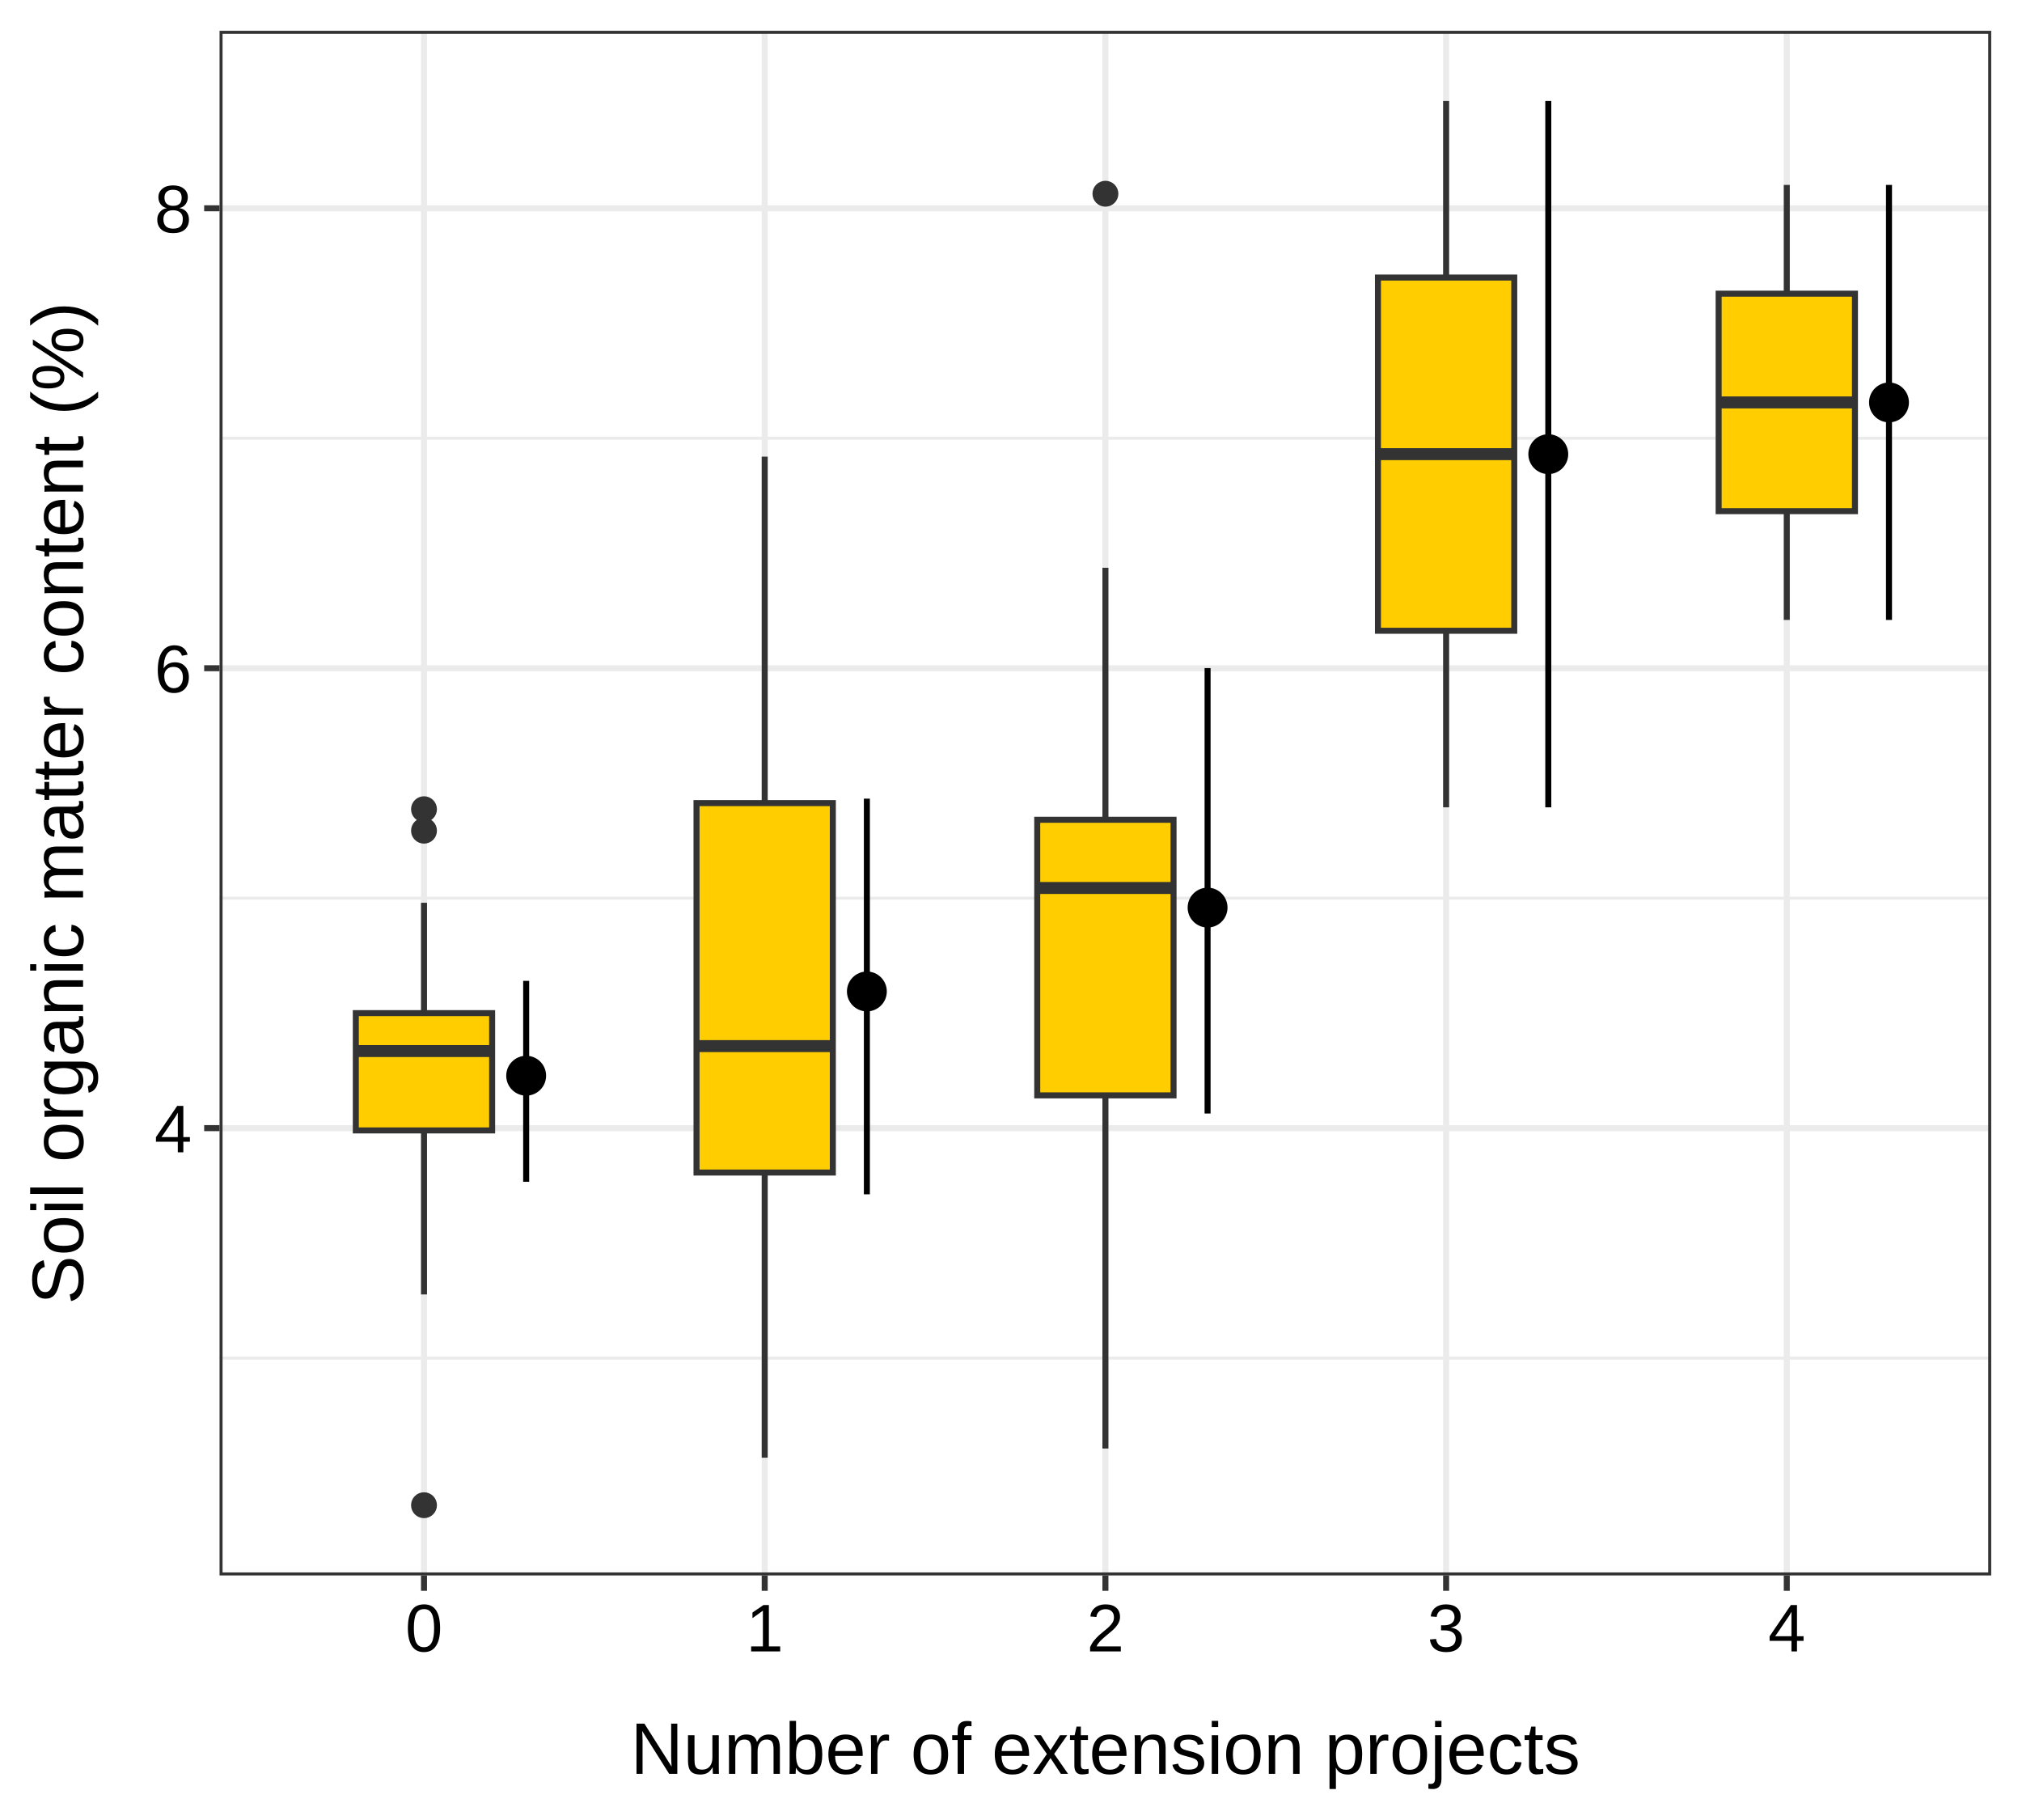
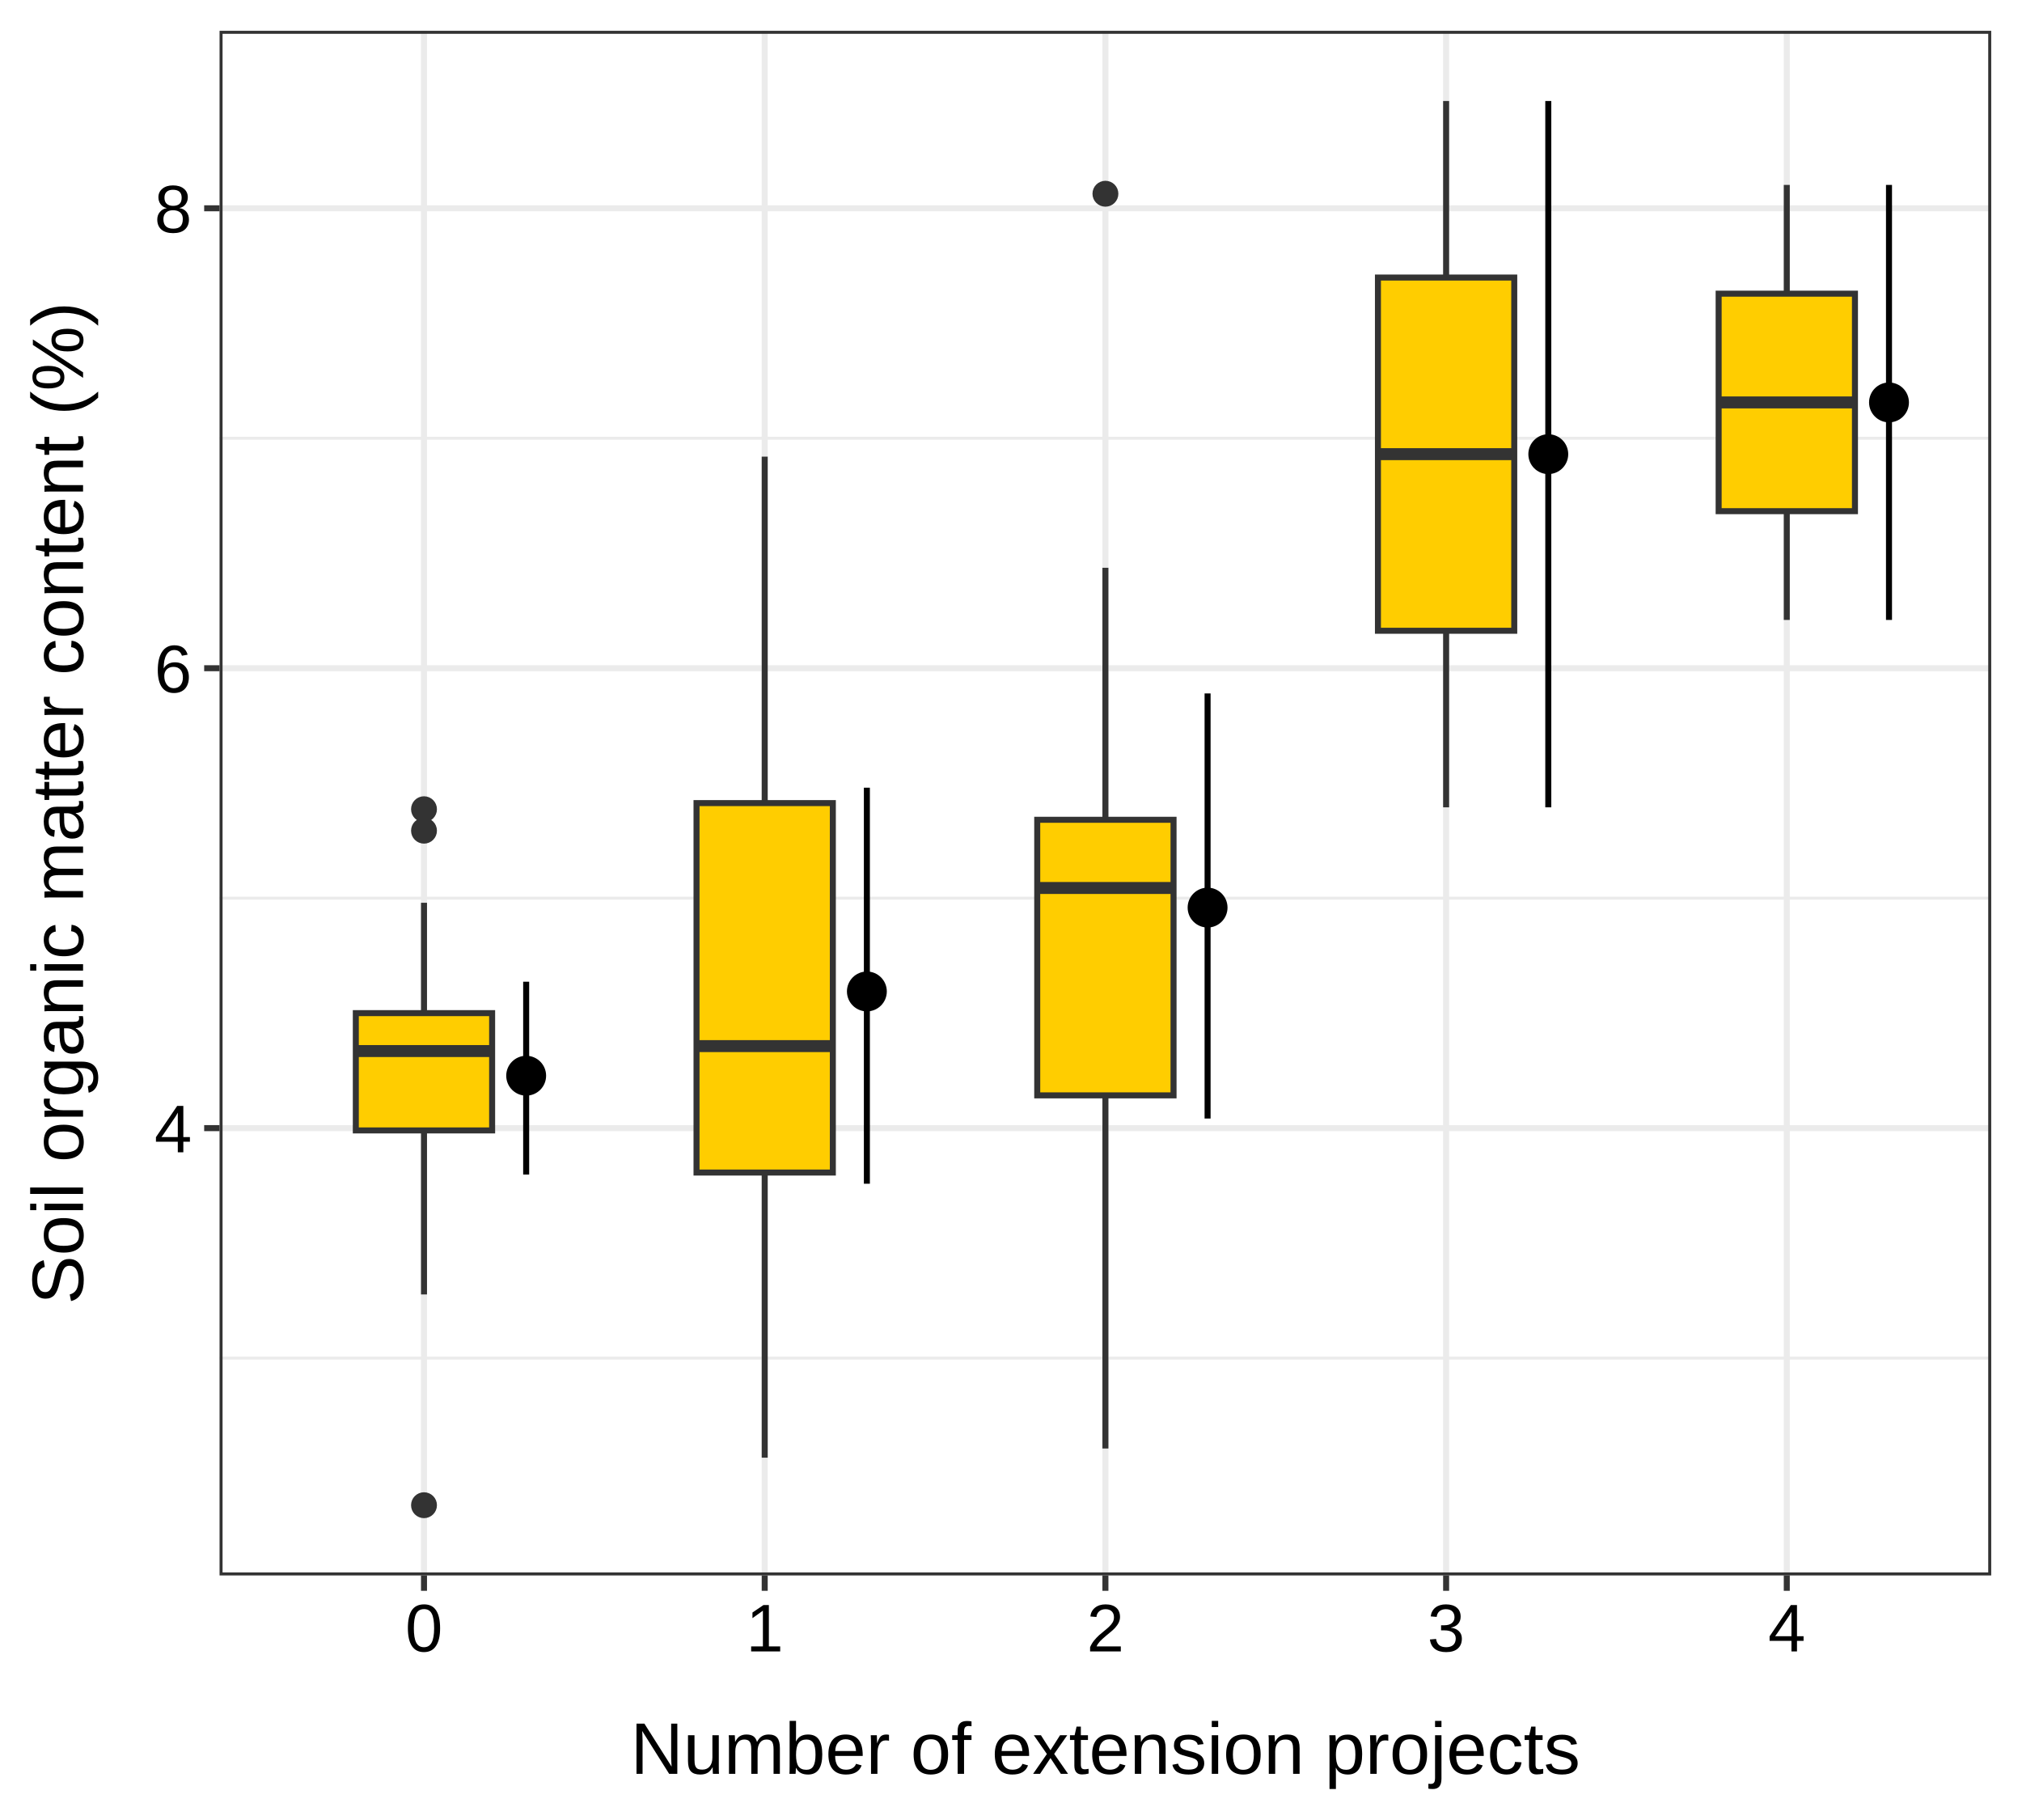
<svg xmlns="http://www.w3.org/2000/svg" width="360.00pt" height="324.00pt" viewBox="0 0 360.00 324.00">
  <g class="svglite">
    <defs>
      <style type="text/css">
    .svglite line, .svglite polyline, .svglite polygon, .svglite path, .svglite rect, .svglite circle {
      fill: none;
      stroke: #000000;
      stroke-linecap: round;
      stroke-linejoin: round;
      stroke-miterlimit: 10.00;
    }
    .svglite text {
      white-space: pre;
    }
    .svglite g.glyphgroup path {
      fill: inherit;
      stroke: none;
    }
  </style>
    </defs>
    <rect width="100%" height="100%" style="stroke: none; fill: #FFFFFF;" />
    <defs>
      <clipPath id="cpMC4wMHwzNjAuMDB8MC4wMHwzMjQuMDA=">
        <rect x="0.00" y="0.00" width="360.00" height="324.00" />
      </clipPath>
    </defs>
    <g clip-path="url(#cpMC4wMHwzNjAuMDB8MC4wMHwzMjQuMDA=)">
      <rect x="0.00" y="0.00" width="360.00" height="324.00" style="stroke-width: 1.07; stroke: #FFFFFF; fill: #FFFFFF;" />
    </g>
    <defs>
      <clipPath id="cpMzkuMDl8MzU0LjUyfDUuNDh8MjgwLjQ2">
        <rect x="39.09" y="5.48" width="315.43" height="274.98" />
      </clipPath>
    </defs>
    <g clip-path="url(#cpMzkuMDl8MzU0LjUyfDUuNDh8MjgwLjQ2)">
      <rect x="39.09" y="5.48" width="315.43" height="274.98" style="stroke-width: 1.07; stroke: none; fill: #FFFFFF;" />
      <polyline points="39.09,241.77 354.52,241.77 " style="stroke-width: 0.53; stroke: #EBEBEB; stroke-linecap: butt;" />
      <polyline points="39.09,159.89 354.52,159.89 " style="stroke-width: 0.53; stroke: #EBEBEB; stroke-linecap: butt;" />
      <polyline points="39.09,78.02 354.52,78.02 " style="stroke-width: 0.53; stroke: #EBEBEB; stroke-linecap: butt;" />
      <polyline points="39.09,200.83 354.52,200.83 " style="stroke-width: 1.07; stroke: #EBEBEB; stroke-linecap: butt;" />
      <polyline points="39.09,118.96 354.52,118.96 " style="stroke-width: 1.07; stroke: #EBEBEB; stroke-linecap: butt;" />
      <polyline points="39.09,37.08 354.52,37.08 " style="stroke-width: 1.07; stroke: #EBEBEB; stroke-linecap: butt;" />
      <polyline points="75.49,280.46 75.49,5.48 " style="stroke-width: 1.07; stroke: #EBEBEB; stroke-linecap: butt;" />
      <polyline points="136.15,280.46 136.15,5.48 " style="stroke-width: 1.07; stroke: #EBEBEB; stroke-linecap: butt;" />
      <polyline points="196.81,280.46 196.81,5.48 " style="stroke-width: 1.07; stroke: #EBEBEB; stroke-linecap: butt;" />
      <polyline points="257.47,280.46 257.47,5.48 " style="stroke-width: 1.07; stroke: #EBEBEB; stroke-linecap: butt;" />
      <polyline points="318.12,280.46 318.12,5.48 " style="stroke-width: 1.07; stroke: #EBEBEB; stroke-linecap: butt;" />
      <circle cx="75.49" cy="144.06" r="1.95" style="stroke-width: 0.71; stroke: #333333; fill: #333333;" />
      <circle cx="75.49" cy="147.88" r="1.95" style="stroke-width: 0.71; stroke: #333333; fill: #333333;" />
      <circle cx="75.49" cy="267.96" r="1.95" style="stroke-width: 0.71; stroke: #333333; fill: #333333;" />
      <line x1="75.49" y1="180.36" x2="75.49" y2="160.71" style="stroke-width: 1.07; stroke: #333333; stroke-linecap: butt;" />
      <line x1="75.49" y1="201.24" x2="75.49" y2="230.44" style="stroke-width: 1.07; stroke: #333333; stroke-linecap: butt;" />
      <polygon points="63.35,180.36 63.35,201.24 87.62,201.24 87.62,180.36 63.35,180.36 " style="stroke-width: 1.07; stroke: #333333; stroke-linecap: butt; stroke-linejoin: miter; fill: #FFCD00;" />
      <line x1="63.35" y1="187.11" x2="87.62" y2="187.11" style="stroke-width: 2.13; stroke: #333333; stroke-linecap: butt; stroke-linejoin: miter;" />
      <line x1="136.15" y1="142.97" x2="136.15" y2="81.29" style="stroke-width: 1.07; stroke: #333333; stroke-linecap: butt;" />
      <line x1="136.15" y1="208.74" x2="136.15" y2="259.50" style="stroke-width: 1.07; stroke: #333333; stroke-linecap: butt;" />
      <polygon points="124.01,142.97 124.01,208.74 148.28,208.74 148.28,142.97 124.01,142.97 " style="stroke-width: 1.07; stroke: #333333; stroke-linecap: butt; stroke-linejoin: miter; fill: #FFCD00;" />
      <line x1="124.01" y1="186.23" x2="148.28" y2="186.23" style="stroke-width: 2.13; stroke: #333333; stroke-linecap: butt; stroke-linejoin: miter;" />
      <circle cx="196.81" cy="34.49" r="1.95" style="stroke-width: 0.71; stroke: #333333; fill: #333333;" />
      <line x1="196.81" y1="145.94" x2="196.81" y2="101.08" style="stroke-width: 1.07; stroke: #333333; stroke-linecap: butt;" />
      <line x1="196.81" y1="195.00" x2="196.81" y2="257.87" style="stroke-width: 1.07; stroke: #333333; stroke-linecap: butt;" />
      <polygon points="184.67,145.94 184.67,195.00 208.94,195.00 208.94,145.94 184.67,145.94 " style="stroke-width: 1.07; stroke: #333333; stroke-linecap: butt; stroke-linejoin: miter; fill: #FFCD00;" />
      <line x1="184.67" y1="158.08" x2="208.94" y2="158.08" style="stroke-width: 2.13; stroke: #333333; stroke-linecap: butt; stroke-linejoin: miter;" />
      <line x1="257.47" y1="49.41" x2="257.47" y2="17.98" style="stroke-width: 1.07; stroke: #333333; stroke-linecap: butt;" />
      <line x1="257.47" y1="112.29" x2="257.47" y2="143.72" style="stroke-width: 1.07; stroke: #333333; stroke-linecap: butt;" />
      <polygon points="245.33,49.41 245.33,112.29 269.60,112.29 269.60,49.41 245.33,49.41 " style="stroke-width: 1.07; stroke: #333333; stroke-linecap: butt; stroke-linejoin: miter; fill: #FFCD00;" />
      <line x1="245.33" y1="80.85" x2="269.60" y2="80.85" style="stroke-width: 2.13; stroke: #333333; stroke-linecap: butt; stroke-linejoin: miter;" />
      <line x1="318.12" y1="52.28" x2="318.12" y2="32.92" style="stroke-width: 1.07; stroke: #333333; stroke-linecap: butt;" />
      <line x1="318.12" y1="91.00" x2="318.12" y2="110.36" style="stroke-width: 1.07; stroke: #333333; stroke-linecap: butt;" />
      <polygon points="305.99,52.28 305.99,91.00 330.26,91.00 330.26,52.28 305.99,52.28 " style="stroke-width: 1.07; stroke: #333333; stroke-linecap: butt; stroke-linejoin: miter; fill: #FFCD00;" />
      <line x1="305.99" y1="71.64" x2="330.26" y2="71.64" style="stroke-width: 2.13; stroke: #333333; stroke-linecap: butt; stroke-linejoin: miter;" />
-       <line x1="93.68" y1="210.38" x2="93.68" y2="174.61" style="stroke-width: 1.07; stroke-linecap: butt;" />
-       <line x1="154.34" y1="212.61" x2="154.34" y2="142.18" style="stroke-width: 1.07; stroke-linecap: butt;" />
-       <line x1="215.00" y1="198.23" x2="215.00" y2="118.93" style="stroke-width: 1.07; stroke-linecap: butt;" />
+       <line x1="93.68" y1="209.10" x2="93.68" y2="174.77" style="stroke-width: 1.07; stroke-linecap: butt;" />
+       <line x1="154.34" y1="210.73" x2="154.34" y2="140.23" style="stroke-width: 1.07; stroke-linecap: butt;" />
+       <line x1="215.00" y1="199.12" x2="215.00" y2="123.45" style="stroke-width: 1.07; stroke-linecap: butt;" />
      <line x1="275.66" y1="143.72" x2="275.66" y2="17.98" style="stroke-width: 1.07; stroke-linecap: butt;" />
      <line x1="336.32" y1="110.36" x2="336.32" y2="32.92" style="stroke-width: 1.07; stroke-linecap: butt;" />
      <circle cx="93.68" cy="191.50" r="2.84" style="stroke-width: 1.42; fill: #000000;" />
      <circle cx="154.34" cy="176.50" r="2.84" style="stroke-width: 1.42; fill: #000000;" />
      <circle cx="215.00" cy="161.57" r="2.84" style="stroke-width: 1.42; fill: #000000;" />
      <circle cx="275.66" cy="80.85" r="2.84" style="stroke-width: 1.42; fill: #000000;" />
      <circle cx="336.32" cy="71.64" r="2.84" style="stroke-width: 1.42; fill: #000000;" />
      <rect x="39.09" y="5.48" width="315.43" height="274.98" style="stroke-width: 1.07; stroke: #333333;" />
    </g>
    <g clip-path="url(#cpMC4wMHwzNjAuMDB8MC4wMHwzMjQuMDA=)">
      <text x="34.16" y="205.13" text-anchor="end" style="font-size: 12.00px; font-family: &quot;Arial&quot;;" textLength="6.67px" lengthAdjust="spacingAndGlyphs">4</text>
      <text x="34.16" y="123.25" text-anchor="end" style="font-size: 12.00px; font-family: &quot;Arial&quot;;" textLength="6.67px" lengthAdjust="spacingAndGlyphs">6</text>
      <text x="34.16" y="41.38" text-anchor="end" style="font-size: 12.00px; font-family: &quot;Arial&quot;;" textLength="6.67px" lengthAdjust="spacingAndGlyphs">8</text>
      <polyline points="36.35,200.83 39.09,200.83 " style="stroke-width: 1.07; stroke: #333333; stroke-linecap: butt;" />
      <polyline points="36.35,118.96 39.09,118.96 " style="stroke-width: 1.07; stroke: #333333; stroke-linecap: butt;" />
      <polyline points="36.35,37.08 39.09,37.08 " style="stroke-width: 1.07; stroke: #333333; stroke-linecap: butt;" />
      <polyline points="75.49,283.20 75.49,280.46 " style="stroke-width: 1.07; stroke: #333333; stroke-linecap: butt;" />
      <polyline points="136.15,283.20 136.15,280.46 " style="stroke-width: 1.07; stroke: #333333; stroke-linecap: butt;" />
      <polyline points="196.81,283.20 196.81,280.46 " style="stroke-width: 1.07; stroke: #333333; stroke-linecap: butt;" />
      <polyline points="257.47,283.20 257.47,280.46 " style="stroke-width: 1.07; stroke: #333333; stroke-linecap: butt;" />
      <polyline points="318.12,283.20 318.12,280.46 " style="stroke-width: 1.07; stroke: #333333; stroke-linecap: butt;" />
      <text x="75.49" y="293.99" text-anchor="middle" style="font-size: 12.00px; font-family: &quot;Arial&quot;;" textLength="6.67px" lengthAdjust="spacingAndGlyphs">0</text>
      <text x="136.15" y="293.99" text-anchor="middle" style="font-size: 12.00px; font-family: &quot;Arial&quot;;" textLength="6.67px" lengthAdjust="spacingAndGlyphs">1</text>
      <text x="196.81" y="293.99" text-anchor="middle" style="font-size: 12.00px; font-family: &quot;Arial&quot;;" textLength="6.67px" lengthAdjust="spacingAndGlyphs">2</text>
      <text x="257.47" y="293.99" text-anchor="middle" style="font-size: 12.00px; font-family: &quot;Arial&quot;;" textLength="6.67px" lengthAdjust="spacingAndGlyphs">3</text>
      <text x="318.12" y="293.99" text-anchor="middle" style="font-size: 12.00px; font-family: &quot;Arial&quot;;" textLength="6.67px" lengthAdjust="spacingAndGlyphs">4</text>
      <text x="196.81" y="315.78" text-anchor="middle" style="font-size: 13.00px; font-family: &quot;Arial&quot;;" textLength="169.12px" lengthAdjust="spacingAndGlyphs">Number of extension projects</text>
      <text transform="translate(14.79,142.97) rotate(-90)" text-anchor="middle" style="font-size: 13.00px; font-family: &quot;Arial&quot;;" textLength="178.50px" lengthAdjust="spacingAndGlyphs">Soil organic matter content (%)</text>
    </g>
  </g>
</svg>
